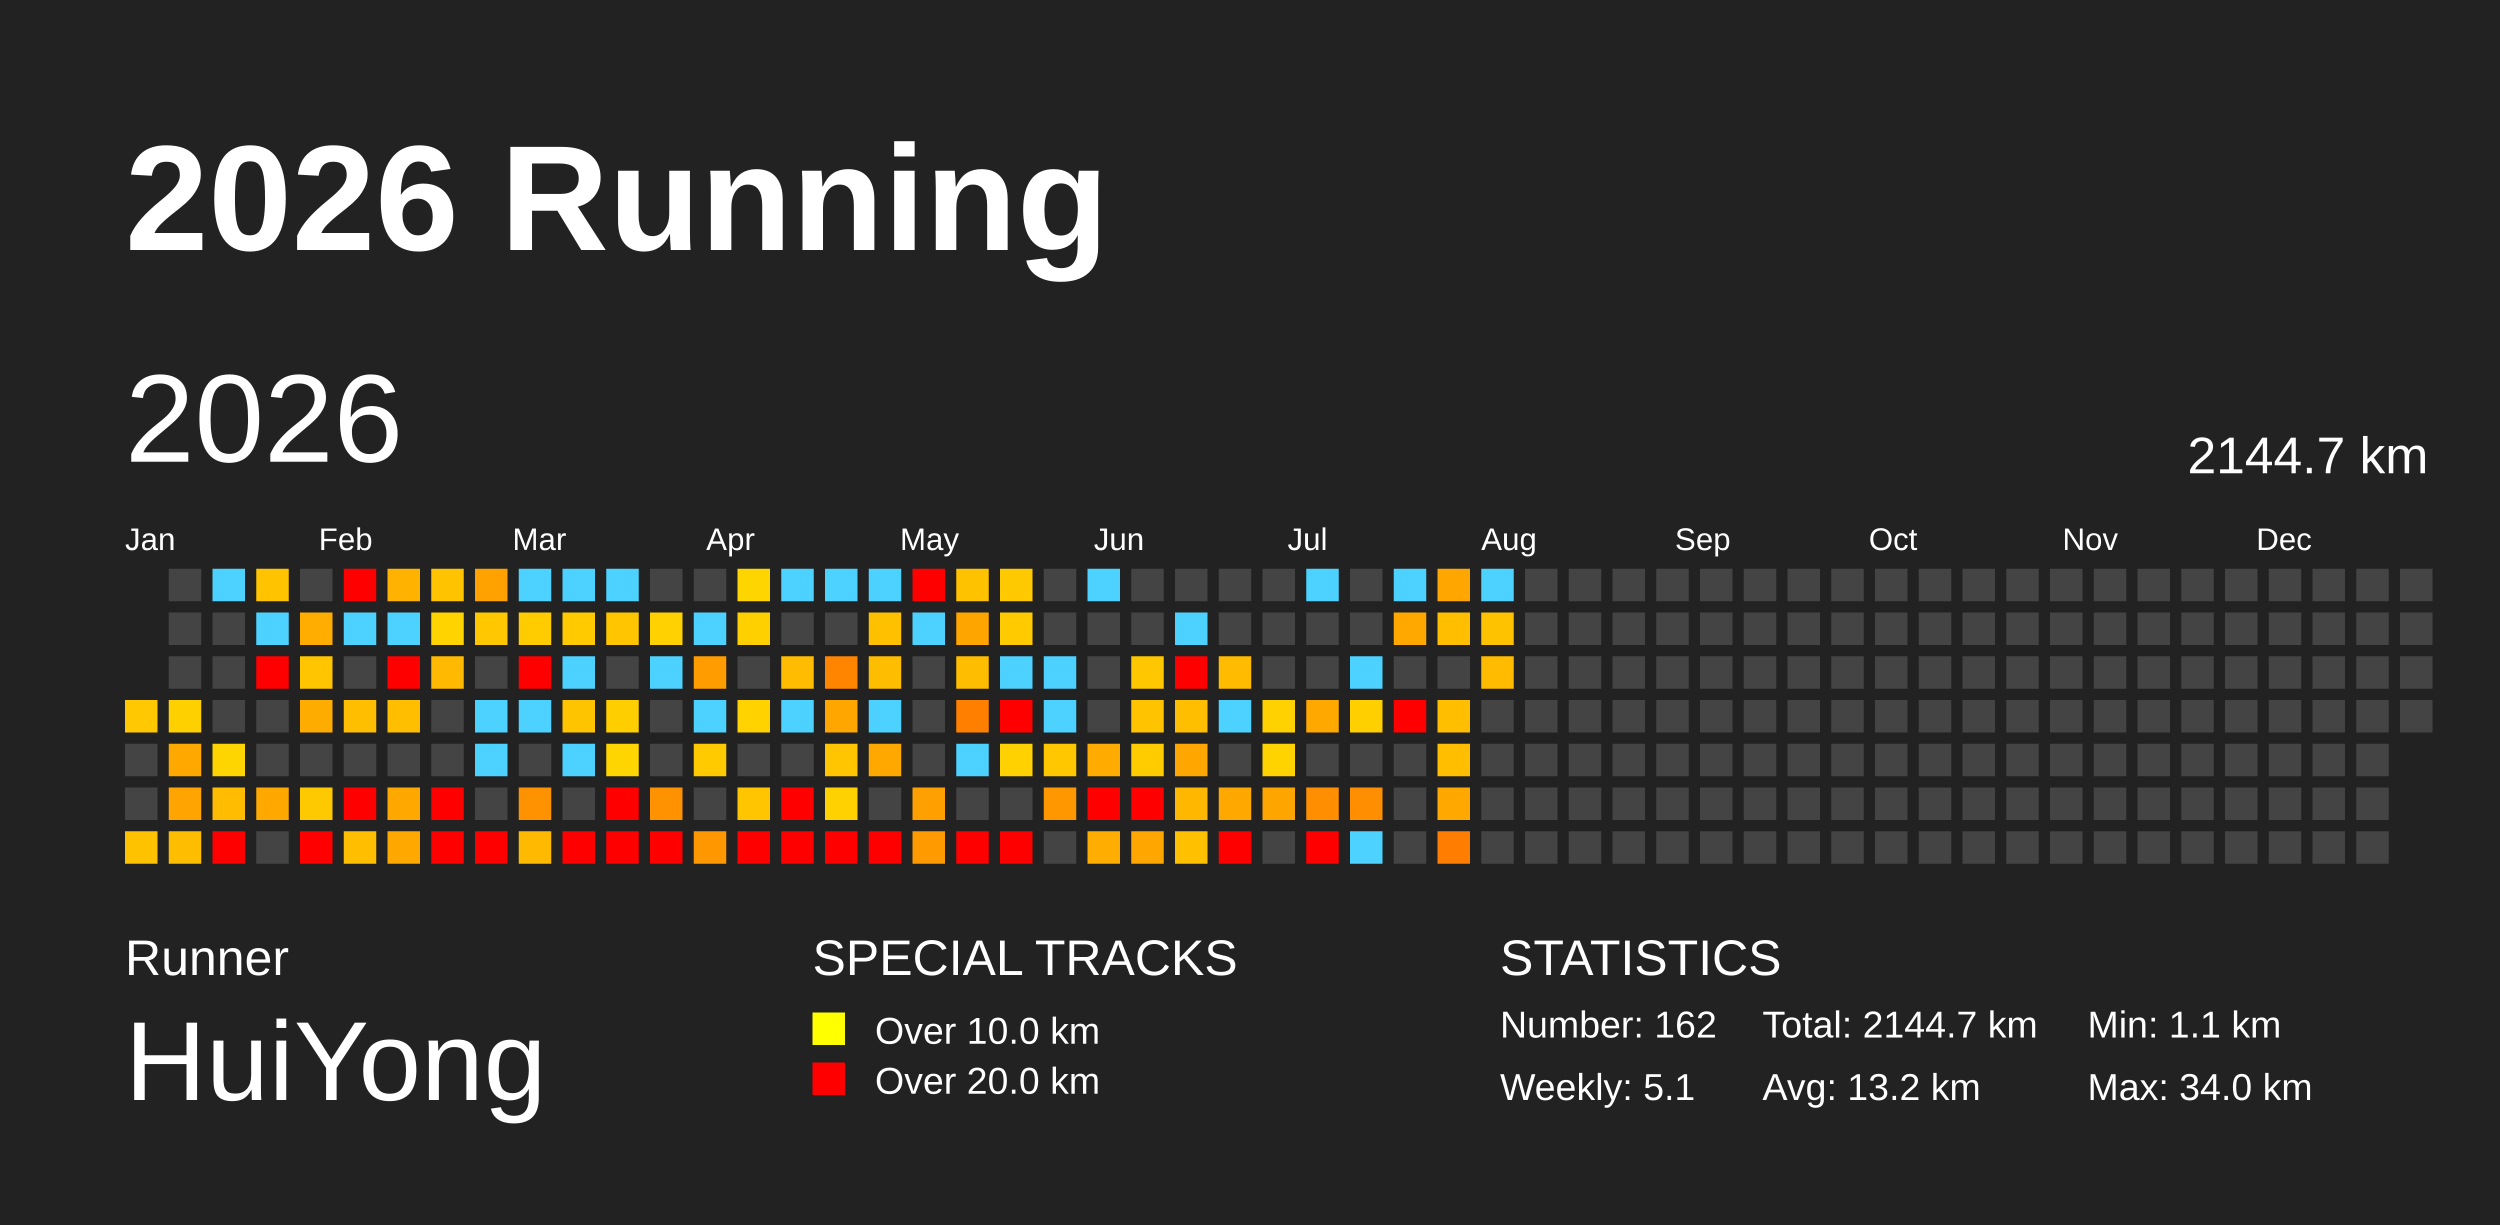
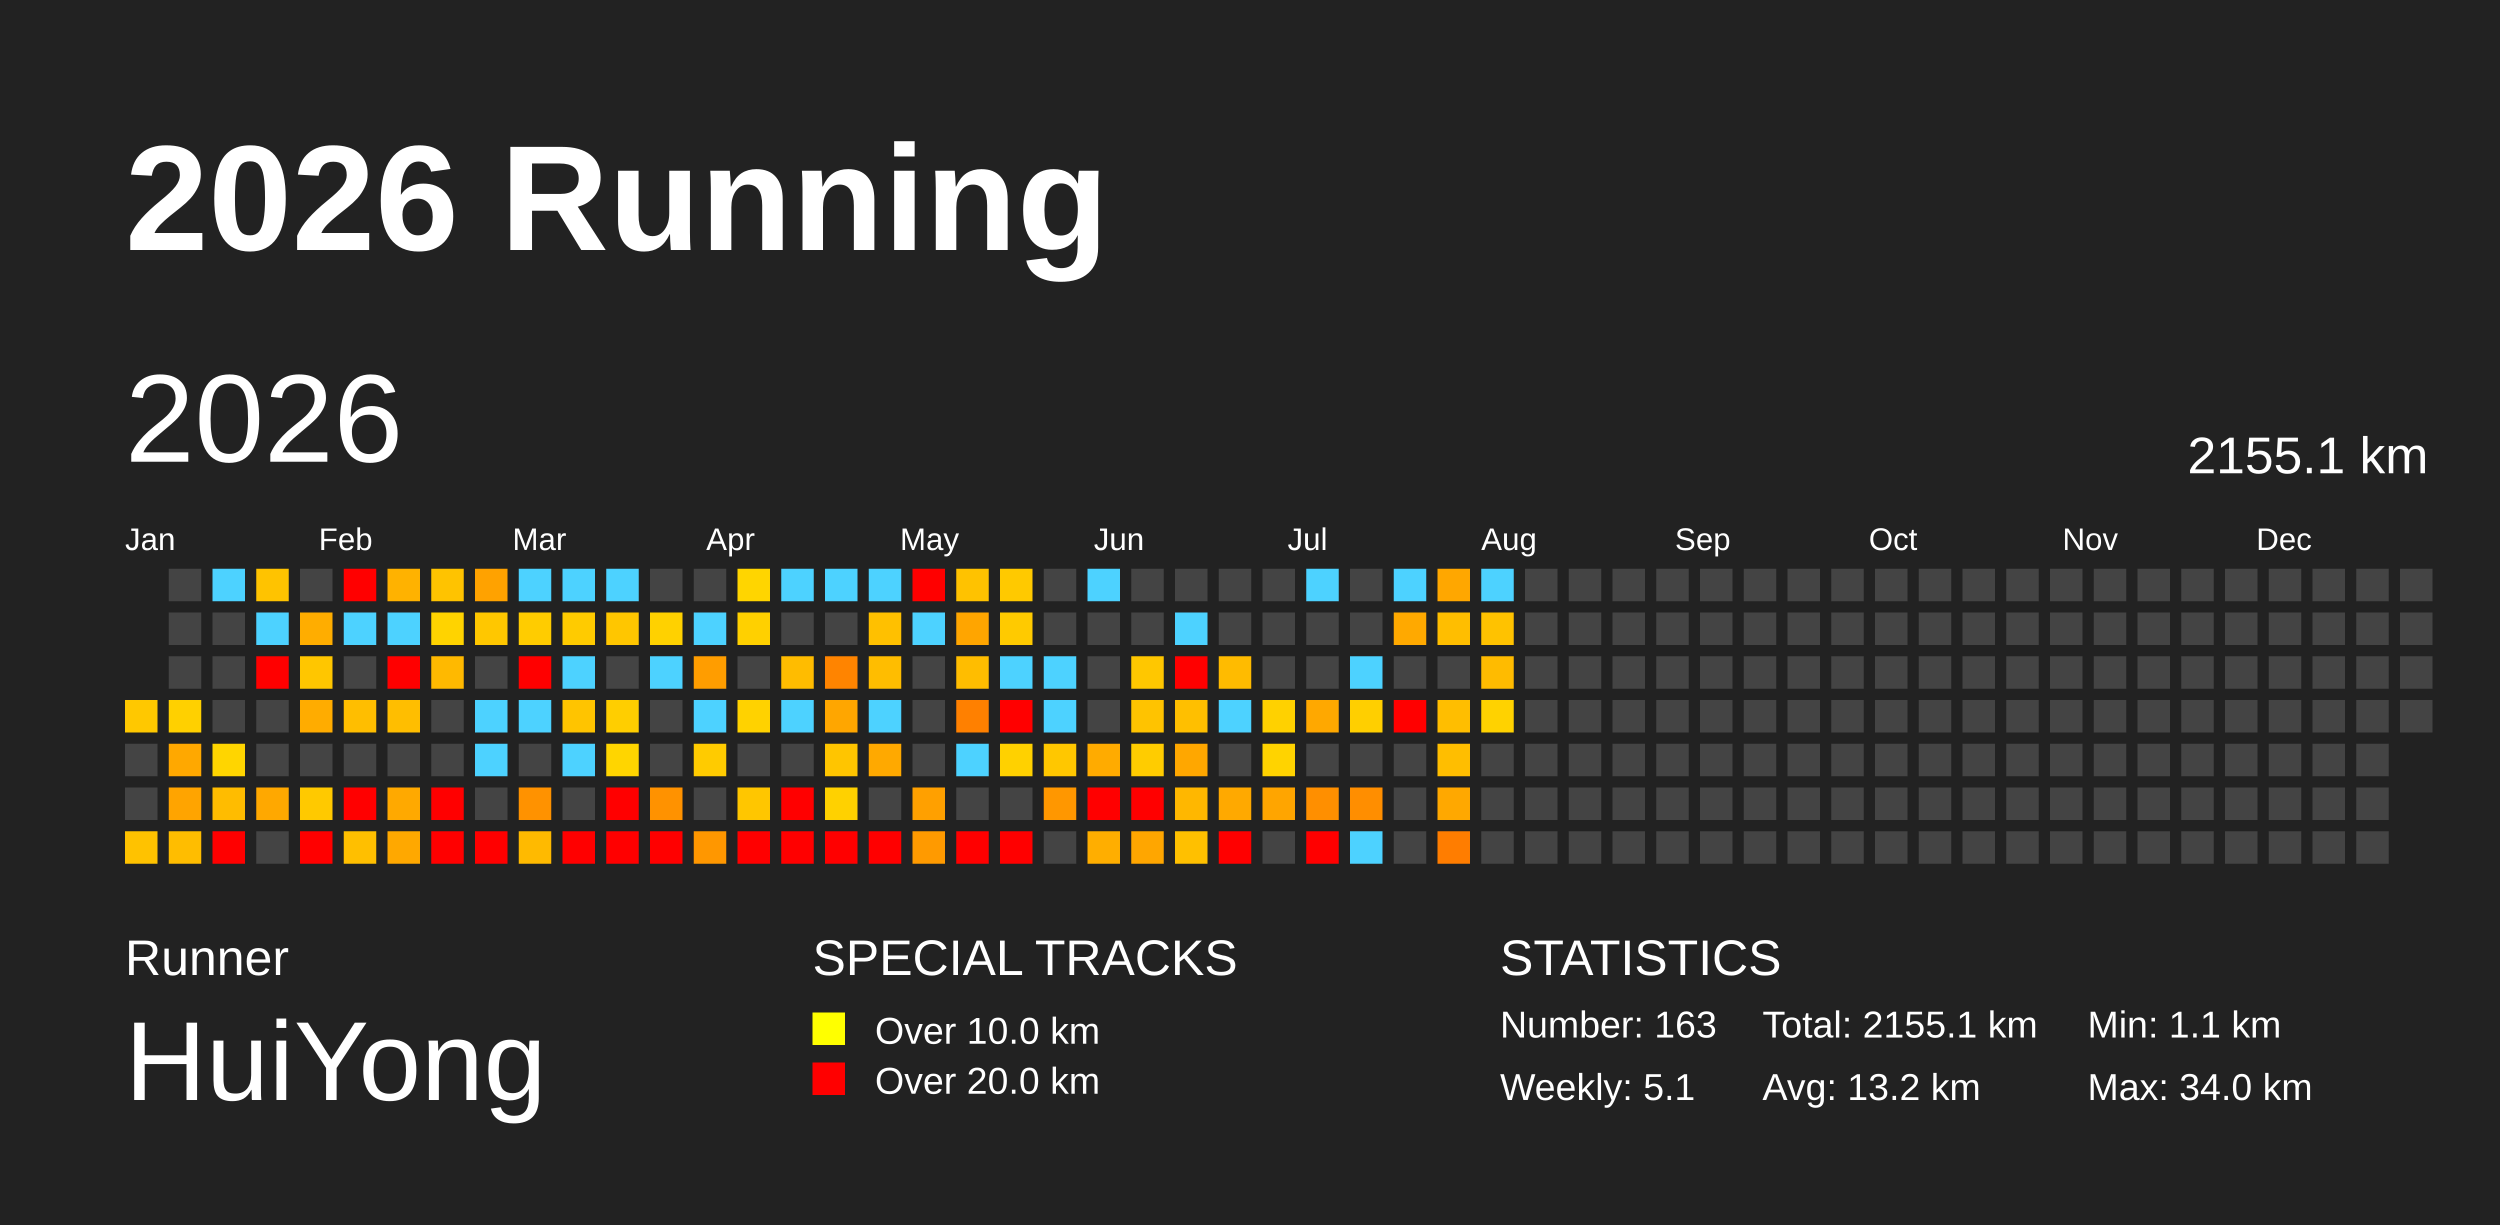
<svg xmlns="http://www.w3.org/2000/svg" baseProfile="full" height="98mm" version="1.1" viewBox="0,0,200,98" width="200mm">
  <defs />
  <rect fill="#222222" height="98" width="200" x="0" y="0" />
  <text fill="#FFFFFF" style="font-size:12px; font-family:Arial; font-weight:bold;" x="10" y="20">2026 Running</text>
  <text fill="#FFFFFF" style="font-size:4px; font-family:Arial" x="10" y="78">Runner</text>
  <text fill="#FFFFFF" style="font-size:9px; font-family:Arial" x="10" y="88">HuiYong</text>
  <text fill="#FFFFFF" style="font-size:4px; font-family:Arial" x="65" y="78">SPECIAL TRACKS</text>
  <rect fill="yellow" height="2.6" width="2.6" x="65" y="81" />
  <text fill="#FFFFFF" style="font-size:3px; font-family:Arial" x="70" y="83.5">Over 10.0 km</text>
  <rect fill="red" height="2.6" width="2.6" x="65" y="85" />
  <text fill="#FFFFFF" style="font-size:3px; font-family:Arial" x="70" y="87.5">Over 20.0 km</text>
  <text fill="#FFFFFF" style="font-size:4px; font-family:Arial" x="120" y="78">STATISTICS</text>
-   <text fill="#FFFFFF" style="font-size:3px; font-family:Arial" x="120" y="83">Number: 162</text>
+   <text fill="#FFFFFF" style="font-size:3px; font-family:Arial" x="120" y="83">Number: 163</text>
  <text fill="#FFFFFF" style="font-size:3px; font-family:Arial" x="120" y="88">Weekly: 5.1</text>
-   <text fill="#FFFFFF" style="font-size:3px; font-family:Arial" x="141" y="83">Total: 2144.7 km</text>
+   <text fill="#FFFFFF" style="font-size:3px; font-family:Arial" x="141" y="83">Total: 2155.1 km</text>
  <text fill="#FFFFFF" style="font-size:3px; font-family:Arial" x="141" y="88">Avg: 13.2 km</text>
  <text fill="#FFFFFF" style="font-size:3px; font-family:Arial" x="167" y="83">Min: 1.1 km</text>
  <text fill="#FFFFFF" style="font-size:3px; font-family:Arial" x="167" y="88">Max: 34.0 km</text>
  <text dominant-baseline="hanging" fill="#FFFFFF" style="font-size:10.0px; font-family:Arial;" x="10" y="30">2026</text>
-   <text dominant-baseline="hanging" fill="#FFFFFF" style="font-size:4.125px; font-family:Arial;" x="175" y="35">2144.7 km</text>
+   <text dominant-baseline="hanging" fill="#FFFFFF" style="font-size:4.125px; font-family:Arial;" x="175" y="35">2155.1 km</text>
  <text fill="#FFFFFF" style="font-size:2.5px; font-family:Arial" x="10.0" y="44">Jan</text>
  <text fill="#FFFFFF" style="font-size:2.5px; font-family:Arial" x="25.5" y="44">Feb</text>
  <text fill="#FFFFFF" style="font-size:2.5px; font-family:Arial" x="41.0" y="44">Mar</text>
  <text fill="#FFFFFF" style="font-size:2.5px; font-family:Arial" x="56.5" y="44">Apr</text>
  <text fill="#FFFFFF" style="font-size:2.5px; font-family:Arial" x="72.0" y="44">May</text>
  <text fill="#FFFFFF" style="font-size:2.5px; font-family:Arial" x="87.5" y="44">Jun</text>
  <text fill="#FFFFFF" style="font-size:2.5px; font-family:Arial" x="103.0" y="44">Jul</text>
  <text fill="#FFFFFF" style="font-size:2.5px; font-family:Arial" x="118.5" y="44">Aug</text>
  <text fill="#FFFFFF" style="font-size:2.5px; font-family:Arial" x="134.0" y="44">Sep</text>
  <text fill="#FFFFFF" style="font-size:2.5px; font-family:Arial" x="149.5" y="44">Oct</text>
  <text fill="#FFFFFF" style="font-size:2.5px; font-family:Arial" x="165.0" y="44">Nov</text>
  <text fill="#FFFFFF" style="font-size:2.5px; font-family:Arial" x="180.5" y="44">Dec</text>
  <rect fill="#ffc800" height="2.6" width="2.6" x="10.0" y="56.0" />
  <rect fill="#444444" height="2.6" width="2.6" x="10.0" y="59.5" />
  <rect fill="#444444" height="2.6" width="2.6" x="10.0" y="63.0" />
  <rect fill="#ffc200" height="2.6" width="2.6" x="10.0" y="66.5" />
  <rect fill="#444444" height="2.6" width="2.6" x="13.5" y="45.5" />
  <rect fill="#444444" height="2.6" width="2.6" x="13.5" y="49.0" />
  <rect fill="#444444" height="2.6" width="2.6" x="13.5" y="52.5" />
  <rect fill="#ffd000" height="2.6" width="2.6" x="13.5" y="56.0" />
  <rect fill="#ffa800" height="2.6" width="2.6" x="13.5" y="59.5" />
  <rect fill="#ffa400" height="2.6" width="2.6" x="13.5" y="63.0" />
  <rect fill="#ffbd00" height="2.6" width="2.6" x="13.5" y="66.5" />
  <rect fill="#4dd2ff" height="2.6" width="2.6" x="17.0" y="45.5" />
  <rect fill="#444444" height="2.6" width="2.6" x="17.0" y="49.0" />
  <rect fill="#444444" height="2.6" width="2.6" x="17.0" y="52.5" />
  <rect fill="#444444" height="2.6" width="2.6" x="17.0" y="56.0" />
  <rect fill="#ffd500" height="2.6" width="2.6" x="17.0" y="59.5" />
  <rect fill="#ffbc00" height="2.6" width="2.6" x="17.0" y="63.0" />
  <rect fill="red" height="2.6" width="2.6" x="17.0" y="66.5" />
  <rect fill="#ffc300" height="2.6" width="2.6" x="20.5" y="45.5" />
  <rect fill="#4dd2ff" height="2.6" width="2.6" x="20.5" y="49.0" />
  <rect fill="red" height="2.6" width="2.6" x="20.5" y="52.5" />
  <rect fill="#444444" height="2.6" width="2.6" x="20.5" y="56.0" />
  <rect fill="#444444" height="2.6" width="2.6" x="20.5" y="59.5" />
  <rect fill="#ffa800" height="2.6" width="2.6" x="20.5" y="63.0" />
  <rect fill="#444444" height="2.6" width="2.6" x="20.5" y="66.5" />
  <rect fill="#444444" height="2.6" width="2.6" x="24.0" y="45.5" />
  <rect fill="#ffad00" height="2.6" width="2.6" x="24.0" y="49.0" />
  <rect fill="#ffc600" height="2.6" width="2.6" x="24.0" y="52.5" />
  <rect fill="#ffac00" height="2.6" width="2.6" x="24.0" y="56.0" />
  <rect fill="#444444" height="2.6" width="2.6" x="24.0" y="59.5" />
  <rect fill="#ffc900" height="2.6" width="2.6" x="24.0" y="63.0" />
  <rect fill="red" height="2.6" width="2.6" x="24.0" y="66.5" />
  <rect fill="red" height="2.6" width="2.6" x="27.5" y="45.5" />
  <rect fill="#4dd2ff" height="2.6" width="2.6" x="27.5" y="49.0" />
  <rect fill="#444444" height="2.6" width="2.6" x="27.5" y="52.5" />
  <rect fill="#ffbe00" height="2.6" width="2.6" x="27.5" y="56.0" />
  <rect fill="#444444" height="2.6" width="2.6" x="27.5" y="59.5" />
  <rect fill="red" height="2.6" width="2.6" x="27.5" y="63.0" />
  <rect fill="#ffbf00" height="2.6" width="2.6" x="27.5" y="66.5" />
  <rect fill="#ffb200" height="2.6" width="2.6" x="31.0" y="45.5" />
  <rect fill="#4dd2ff" height="2.6" width="2.6" x="31.0" y="49.0" />
  <rect fill="red" height="2.6" width="2.6" x="31.0" y="52.5" />
  <rect fill="#ffbe00" height="2.6" width="2.6" x="31.0" y="56.0" />
  <rect fill="#444444" height="2.6" width="2.6" x="31.0" y="59.5" />
  <rect fill="#ffa900" height="2.6" width="2.6" x="31.0" y="63.0" />
  <rect fill="#ffa800" height="2.6" width="2.6" x="31.0" y="66.5" />
  <rect fill="#ffc300" height="2.6" width="2.6" x="34.5" y="45.5" />
  <rect fill="#ffd300" height="2.6" width="2.6" x="34.5" y="49.0" />
  <rect fill="#ffb900" height="2.6" width="2.6" x="34.5" y="52.5" />
  <rect fill="#444444" height="2.6" width="2.6" x="34.5" y="56.0" />
  <rect fill="#444444" height="2.6" width="2.6" x="34.5" y="59.5" />
  <rect fill="red" height="2.6" width="2.6" x="34.5" y="63.0" />
  <rect fill="red" height="2.6" width="2.6" x="34.5" y="66.5" />
  <rect fill="#ffa200" height="2.6" width="2.6" x="38.0" y="45.5" />
  <rect fill="#ffc700" height="2.6" width="2.6" x="38.0" y="49.0" />
  <rect fill="#444444" height="2.6" width="2.6" x="38.0" y="52.5" />
  <rect fill="#4dd2ff" height="2.6" width="2.6" x="38.0" y="56.0" />
  <rect fill="#4dd2ff" height="2.6" width="2.6" x="38.0" y="59.5" />
  <rect fill="#444444" height="2.6" width="2.6" x="38.0" y="63.0" />
  <rect fill="red" height="2.6" width="2.6" x="38.0" y="66.5" />
  <rect fill="#4dd2ff" height="2.6" width="2.6" x="41.5" y="45.5" />
  <rect fill="#ffcc00" height="2.6" width="2.6" x="41.5" y="49.0" />
  <rect fill="red" height="2.6" width="2.6" x="41.5" y="52.5" />
  <rect fill="#4dd2ff" height="2.6" width="2.6" x="41.5" y="56.0" />
  <rect fill="#444444" height="2.6" width="2.6" x="41.5" y="59.5" />
  <rect fill="#ff9200" height="2.6" width="2.6" x="41.5" y="63.0" />
  <rect fill="#ffba00" height="2.6" width="2.6" x="41.5" y="66.5" />
  <rect fill="#4dd2ff" height="2.6" width="2.6" x="45.0" y="45.5" />
  <rect fill="#ffcb00" height="2.6" width="2.6" x="45.0" y="49.0" />
  <rect fill="#4dd2ff" height="2.6" width="2.6" x="45.0" y="52.5" />
  <rect fill="#ffc400" height="2.6" width="2.6" x="45.0" y="56.0" />
  <rect fill="#4dd2ff" height="2.6" width="2.6" x="45.0" y="59.5" />
  <rect fill="#444444" height="2.6" width="2.6" x="45.0" y="63.0" />
  <rect fill="red" height="2.6" width="2.6" x="45.0" y="66.5" />
  <rect fill="#4dd2ff" height="2.6" width="2.6" x="48.5" y="45.5" />
  <rect fill="#ffc600" height="2.6" width="2.6" x="48.5" y="49.0" />
  <rect fill="#444444" height="2.6" width="2.6" x="48.5" y="52.5" />
  <rect fill="#ffce00" height="2.6" width="2.6" x="48.5" y="56.0" />
  <rect fill="#ffd500" height="2.6" width="2.6" x="48.5" y="59.5" />
  <rect fill="red" height="2.6" width="2.6" x="48.5" y="63.0" />
  <rect fill="red" height="2.6" width="2.6" x="48.5" y="66.5" />
  <rect fill="#444444" height="2.6" width="2.6" x="52.0" y="45.5" />
  <rect fill="#ffd100" height="2.6" width="2.6" x="52.0" y="49.0" />
  <rect fill="#4dd2ff" height="2.6" width="2.6" x="52.0" y="52.5" />
  <rect fill="#444444" height="2.6" width="2.6" x="52.0" y="56.0" />
  <rect fill="#444444" height="2.6" width="2.6" x="52.0" y="59.5" />
  <rect fill="#ff9200" height="2.6" width="2.6" x="52.0" y="63.0" />
  <rect fill="red" height="2.6" width="2.6" x="52.0" y="66.5" />
  <rect fill="#444444" height="2.6" width="2.6" x="55.5" y="45.5" />
  <rect fill="#4dd2ff" height="2.6" width="2.6" x="55.5" y="49.0" />
  <rect fill="#ff9d00" height="2.6" width="2.6" x="55.5" y="52.5" />
  <rect fill="#4dd2ff" height="2.6" width="2.6" x="55.5" y="56.0" />
  <rect fill="#ffcb00" height="2.6" width="2.6" x="55.5" y="59.5" />
  <rect fill="#444444" height="2.6" width="2.6" x="55.5" y="63.0" />
  <rect fill="#ff9700" height="2.6" width="2.6" x="55.5" y="66.5" />
  <rect fill="#ffd500" height="2.6" width="2.6" x="59.0" y="45.5" />
  <rect fill="#ffd000" height="2.6" width="2.6" x="59.0" y="49.0" />
  <rect fill="#444444" height="2.6" width="2.6" x="59.0" y="52.5" />
  <rect fill="#ffd200" height="2.6" width="2.6" x="59.0" y="56.0" />
  <rect fill="#444444" height="2.6" width="2.6" x="59.0" y="59.5" />
  <rect fill="#ffc600" height="2.6" width="2.6" x="59.0" y="63.0" />
  <rect fill="red" height="2.6" width="2.6" x="59.0" y="66.5" />
  <rect fill="#4dd2ff" height="2.6" width="2.6" x="62.5" y="45.5" />
  <rect fill="#444444" height="2.6" width="2.6" x="62.5" y="49.0" />
  <rect fill="#ffbc00" height="2.6" width="2.6" x="62.5" y="52.5" />
  <rect fill="#4dd2ff" height="2.6" width="2.6" x="62.5" y="56.0" />
  <rect fill="#444444" height="2.6" width="2.6" x="62.5" y="59.5" />
  <rect fill="red" height="2.6" width="2.6" x="62.5" y="63.0" />
  <rect fill="red" height="2.6" width="2.6" x="62.5" y="66.5" />
  <rect fill="#4dd2ff" height="2.6" width="2.6" x="66.0" y="45.5" />
  <rect fill="#444444" height="2.6" width="2.6" x="66.0" y="49.0" />
  <rect fill="#ff8400" height="2.6" width="2.6" x="66.0" y="52.5" />
  <rect fill="#ffa600" height="2.6" width="2.6" x="66.0" y="56.0" />
  <rect fill="#ffc500" height="2.6" width="2.6" x="66.0" y="59.5" />
  <rect fill="#ffd100" height="2.6" width="2.6" x="66.0" y="63.0" />
  <rect fill="red" height="2.6" width="2.6" x="66.0" y="66.5" />
  <rect fill="#4dd2ff" height="2.6" width="2.6" x="69.5" y="45.5" />
  <rect fill="#ffc000" height="2.6" width="2.6" x="69.5" y="49.0" />
  <rect fill="#ffbd00" height="2.6" width="2.6" x="69.5" y="52.5" />
  <rect fill="#4dd2ff" height="2.6" width="2.6" x="69.5" y="56.0" />
  <rect fill="#ffa900" height="2.6" width="2.6" x="69.5" y="59.5" />
  <rect fill="#444444" height="2.6" width="2.6" x="69.5" y="63.0" />
  <rect fill="red" height="2.6" width="2.6" x="69.5" y="66.5" />
  <rect fill="red" height="2.6" width="2.6" x="73.0" y="45.5" />
  <rect fill="#4dd2ff" height="2.6" width="2.6" x="73.0" y="49.0" />
  <rect fill="#444444" height="2.6" width="2.6" x="73.0" y="52.5" />
  <rect fill="#444444" height="2.6" width="2.6" x="73.0" y="56.0" />
  <rect fill="#444444" height="2.6" width="2.6" x="73.0" y="59.5" />
  <rect fill="#ffa000" height="2.6" width="2.6" x="73.0" y="63.0" />
  <rect fill="#ff9a00" height="2.6" width="2.6" x="73.0" y="66.5" />
  <rect fill="#ffc200" height="2.6" width="2.6" x="76.5" y="45.5" />
  <rect fill="#ffa500" height="2.6" width="2.6" x="76.5" y="49.0" />
  <rect fill="#ffbd00" height="2.6" width="2.6" x="76.5" y="52.5" />
  <rect fill="#ff8000" height="2.6" width="2.6" x="76.5" y="56.0" />
  <rect fill="#4dd2ff" height="2.6" width="2.6" x="76.5" y="59.5" />
  <rect fill="#444444" height="2.6" width="2.6" x="76.5" y="63.0" />
  <rect fill="red" height="2.6" width="2.6" x="76.5" y="66.5" />
  <rect fill="#ffc900" height="2.6" width="2.6" x="80.0" y="45.5" />
  <rect fill="#ffca00" height="2.6" width="2.6" x="80.0" y="49.0" />
  <rect fill="#4dd2ff" height="2.6" width="2.6" x="80.0" y="52.5" />
  <rect fill="red" height="2.6" width="2.6" x="80.0" y="56.0" />
  <rect fill="#ffd100" height="2.6" width="2.6" x="80.0" y="59.5" />
  <rect fill="#444444" height="2.6" width="2.6" x="80.0" y="63.0" />
  <rect fill="red" height="2.6" width="2.6" x="80.0" y="66.5" />
  <rect fill="#444444" height="2.6" width="2.6" x="83.5" y="45.5" />
  <rect fill="#444444" height="2.6" width="2.6" x="83.5" y="49.0" />
  <rect fill="#4dd2ff" height="2.6" width="2.6" x="83.5" y="52.5" />
  <rect fill="#4dd2ff" height="2.6" width="2.6" x="83.5" y="56.0" />
  <rect fill="#ffc700" height="2.6" width="2.6" x="83.5" y="59.5" />
  <rect fill="#ff9700" height="2.6" width="2.6" x="83.5" y="63.0" />
  <rect fill="#444444" height="2.6" width="2.6" x="83.5" y="66.5" />
  <rect fill="#4dd2ff" height="2.6" width="2.6" x="87.0" y="45.5" />
  <rect fill="#444444" height="2.6" width="2.6" x="87.0" y="49.0" />
  <rect fill="#444444" height="2.6" width="2.6" x="87.0" y="52.5" />
  <rect fill="#444444" height="2.6" width="2.6" x="87.0" y="56.0" />
  <rect fill="#ffab00" height="2.6" width="2.6" x="87.0" y="59.5" />
  <rect fill="red" height="2.6" width="2.6" x="87.0" y="63.0" />
  <rect fill="#ffae00" height="2.6" width="2.6" x="87.0" y="66.5" />
  <rect fill="#444444" height="2.6" width="2.6" x="90.5" y="45.5" />
  <rect fill="#444444" height="2.6" width="2.6" x="90.5" y="49.0" />
  <rect fill="#ffc700" height="2.6" width="2.6" x="90.5" y="52.5" />
  <rect fill="#ffc300" height="2.6" width="2.6" x="90.5" y="56.0" />
  <rect fill="#ffcc00" height="2.6" width="2.6" x="90.5" y="59.5" />
  <rect fill="red" height="2.6" width="2.6" x="90.5" y="63.0" />
  <rect fill="#ffa600" height="2.6" width="2.6" x="90.5" y="66.5" />
  <rect fill="#444444" height="2.6" width="2.6" x="94.0" y="45.5" />
  <rect fill="#4dd2ff" height="2.6" width="2.6" x="94.0" y="49.0" />
  <rect fill="red" height="2.6" width="2.6" x="94.0" y="52.5" />
  <rect fill="#ffbf00" height="2.6" width="2.6" x="94.0" y="56.0" />
  <rect fill="#ffa700" height="2.6" width="2.6" x="94.0" y="59.5" />
  <rect fill="#ffb700" height="2.6" width="2.6" x="94.0" y="63.0" />
  <rect fill="#ffc000" height="2.6" width="2.6" x="94.0" y="66.5" />
  <rect fill="#444444" height="2.6" width="2.6" x="97.5" y="45.5" />
  <rect fill="#444444" height="2.6" width="2.6" x="97.5" y="49.0" />
  <rect fill="#ffbb00" height="2.6" width="2.6" x="97.5" y="52.5" />
  <rect fill="#4dd2ff" height="2.6" width="2.6" x="97.5" y="56.0" />
  <rect fill="#444444" height="2.6" width="2.6" x="97.5" y="59.5" />
  <rect fill="#ffa900" height="2.6" width="2.6" x="97.5" y="63.0" />
  <rect fill="red" height="2.6" width="2.6" x="97.5" y="66.5" />
  <rect fill="#444444" height="2.6" width="2.6" x="101.0" y="45.5" />
  <rect fill="#444444" height="2.6" width="2.6" x="101.0" y="49.0" />
  <rect fill="#444444" height="2.6" width="2.6" x="101.0" y="52.5" />
  <rect fill="#ffd100" height="2.6" width="2.6" x="101.0" y="56.0" />
  <rect fill="#ffd300" height="2.6" width="2.6" x="101.0" y="59.5" />
  <rect fill="#ffa500" height="2.6" width="2.6" x="101.0" y="63.0" />
  <rect fill="#444444" height="2.6" width="2.6" x="101.0" y="66.5" />
  <rect fill="#4dd2ff" height="2.6" width="2.6" x="104.5" y="45.5" />
  <rect fill="#444444" height="2.6" width="2.6" x="104.5" y="49.0" />
  <rect fill="#444444" height="2.6" width="2.6" x="104.5" y="52.5" />
  <rect fill="#ffa800" height="2.6" width="2.6" x="104.5" y="56.0" />
  <rect fill="#444444" height="2.6" width="2.6" x="104.5" y="59.5" />
  <rect fill="#ff8f00" height="2.6" width="2.6" x="104.5" y="63.0" />
  <rect fill="red" height="2.6" width="2.6" x="104.5" y="66.5" />
  <rect fill="#444444" height="2.6" width="2.6" x="108.0" y="45.5" />
  <rect fill="#444444" height="2.6" width="2.6" x="108.0" y="49.0" />
  <rect fill="#4dd2ff" height="2.6" width="2.6" x="108.0" y="52.5" />
  <rect fill="#ffcf00" height="2.6" width="2.6" x="108.0" y="56.0" />
  <rect fill="#444444" height="2.6" width="2.6" x="108.0" y="59.5" />
  <rect fill="#ff8e00" height="2.6" width="2.6" x="108.0" y="63.0" />
  <rect fill="#4dd2ff" height="2.6" width="2.6" x="108.0" y="66.5" />
  <rect fill="#4dd2ff" height="2.6" width="2.6" x="111.5" y="45.5" />
  <rect fill="#ffa900" height="2.6" width="2.6" x="111.5" y="49.0" />
  <rect fill="#444444" height="2.6" width="2.6" x="111.5" y="52.5" />
  <rect fill="red" height="2.6" width="2.6" x="111.5" y="56.0" />
  <rect fill="#444444" height="2.6" width="2.6" x="111.5" y="59.5" />
  <rect fill="#444444" height="2.6" width="2.6" x="111.5" y="63.0" />
  <rect fill="#444444" height="2.6" width="2.6" x="111.5" y="66.5" />
  <rect fill="#ffa700" height="2.6" width="2.6" x="115.0" y="45.5" />
  <rect fill="#ffbe00" height="2.6" width="2.6" x="115.0" y="49.0" />
  <rect fill="#444444" height="2.6" width="2.6" x="115.0" y="52.5" />
  <rect fill="#ffbe00" height="2.6" width="2.6" x="115.0" y="56.0" />
  <rect fill="#ffbe00" height="2.6" width="2.6" x="115.0" y="59.5" />
  <rect fill="#ffa800" height="2.6" width="2.6" x="115.0" y="63.0" />
  <rect fill="#ff7d00" height="2.6" width="2.6" x="115.0" y="66.5" />
  <rect fill="#4dd2ff" height="2.6" width="2.6" x="118.5" y="45.5" />
  <rect fill="#ffc200" height="2.6" width="2.6" x="118.5" y="49.0" />
  <rect fill="#ffbb00" height="2.6" width="2.6" x="118.5" y="52.5" />
-   <rect fill="#444444" height="2.6" width="2.6" x="118.5" y="56.0" />
+   <rect fill="#ffd200" height="2.6" width="2.6" x="118.5" y="56.0" />
  <rect fill="#444444" height="2.6" width="2.6" x="118.5" y="59.5" />
  <rect fill="#444444" height="2.6" width="2.6" x="118.5" y="63.0" />
  <rect fill="#444444" height="2.6" width="2.6" x="118.5" y="66.5" />
  <rect fill="#444444" height="2.6" width="2.6" x="122.0" y="45.5" />
  <rect fill="#444444" height="2.6" width="2.6" x="122.0" y="49.0" />
  <rect fill="#444444" height="2.6" width="2.6" x="122.0" y="52.5" />
  <rect fill="#444444" height="2.6" width="2.6" x="122.0" y="56.0" />
  <rect fill="#444444" height="2.6" width="2.6" x="122.0" y="59.5" />
  <rect fill="#444444" height="2.6" width="2.6" x="122.0" y="63.0" />
  <rect fill="#444444" height="2.6" width="2.6" x="122.0" y="66.5" />
  <rect fill="#444444" height="2.6" width="2.6" x="125.5" y="45.5" />
  <rect fill="#444444" height="2.6" width="2.6" x="125.5" y="49.0" />
  <rect fill="#444444" height="2.6" width="2.6" x="125.5" y="52.5" />
  <rect fill="#444444" height="2.6" width="2.6" x="125.5" y="56.0" />
  <rect fill="#444444" height="2.6" width="2.6" x="125.5" y="59.5" />
  <rect fill="#444444" height="2.6" width="2.6" x="125.5" y="63.0" />
  <rect fill="#444444" height="2.6" width="2.6" x="125.5" y="66.5" />
  <rect fill="#444444" height="2.6" width="2.6" x="129.0" y="45.5" />
  <rect fill="#444444" height="2.6" width="2.6" x="129.0" y="49.0" />
  <rect fill="#444444" height="2.6" width="2.6" x="129.0" y="52.5" />
  <rect fill="#444444" height="2.6" width="2.6" x="129.0" y="56.0" />
  <rect fill="#444444" height="2.6" width="2.6" x="129.0" y="59.5" />
  <rect fill="#444444" height="2.6" width="2.6" x="129.0" y="63.0" />
  <rect fill="#444444" height="2.6" width="2.6" x="129.0" y="66.5" />
  <rect fill="#444444" height="2.6" width="2.6" x="132.5" y="45.5" />
  <rect fill="#444444" height="2.6" width="2.6" x="132.5" y="49.0" />
  <rect fill="#444444" height="2.6" width="2.6" x="132.5" y="52.5" />
  <rect fill="#444444" height="2.6" width="2.6" x="132.5" y="56.0" />
  <rect fill="#444444" height="2.6" width="2.6" x="132.5" y="59.5" />
  <rect fill="#444444" height="2.6" width="2.6" x="132.5" y="63.0" />
  <rect fill="#444444" height="2.6" width="2.6" x="132.5" y="66.5" />
  <rect fill="#444444" height="2.6" width="2.6" x="136.0" y="45.5" />
  <rect fill="#444444" height="2.6" width="2.6" x="136.0" y="49.0" />
  <rect fill="#444444" height="2.6" width="2.6" x="136.0" y="52.5" />
  <rect fill="#444444" height="2.6" width="2.6" x="136.0" y="56.0" />
  <rect fill="#444444" height="2.6" width="2.6" x="136.0" y="59.5" />
  <rect fill="#444444" height="2.6" width="2.6" x="136.0" y="63.0" />
  <rect fill="#444444" height="2.6" width="2.6" x="136.0" y="66.5" />
  <rect fill="#444444" height="2.6" width="2.6" x="139.5" y="45.5" />
  <rect fill="#444444" height="2.6" width="2.6" x="139.5" y="49.0" />
  <rect fill="#444444" height="2.6" width="2.6" x="139.5" y="52.5" />
  <rect fill="#444444" height="2.6" width="2.6" x="139.5" y="56.0" />
  <rect fill="#444444" height="2.6" width="2.6" x="139.5" y="59.5" />
  <rect fill="#444444" height="2.6" width="2.6" x="139.5" y="63.0" />
  <rect fill="#444444" height="2.6" width="2.6" x="139.5" y="66.5" />
  <rect fill="#444444" height="2.6" width="2.6" x="143.0" y="45.5" />
  <rect fill="#444444" height="2.6" width="2.6" x="143.0" y="49.0" />
  <rect fill="#444444" height="2.6" width="2.6" x="143.0" y="52.5" />
  <rect fill="#444444" height="2.6" width="2.6" x="143.0" y="56.0" />
  <rect fill="#444444" height="2.6" width="2.6" x="143.0" y="59.5" />
  <rect fill="#444444" height="2.6" width="2.6" x="143.0" y="63.0" />
  <rect fill="#444444" height="2.6" width="2.6" x="143.0" y="66.5" />
  <rect fill="#444444" height="2.6" width="2.6" x="146.5" y="45.5" />
  <rect fill="#444444" height="2.6" width="2.6" x="146.5" y="49.0" />
  <rect fill="#444444" height="2.6" width="2.6" x="146.5" y="52.5" />
  <rect fill="#444444" height="2.6" width="2.6" x="146.5" y="56.0" />
  <rect fill="#444444" height="2.6" width="2.6" x="146.5" y="59.5" />
  <rect fill="#444444" height="2.6" width="2.6" x="146.5" y="63.0" />
  <rect fill="#444444" height="2.6" width="2.6" x="146.5" y="66.5" />
  <rect fill="#444444" height="2.6" width="2.6" x="150.0" y="45.5" />
  <rect fill="#444444" height="2.6" width="2.6" x="150.0" y="49.0" />
  <rect fill="#444444" height="2.6" width="2.6" x="150.0" y="52.5" />
  <rect fill="#444444" height="2.6" width="2.6" x="150.0" y="56.0" />
  <rect fill="#444444" height="2.6" width="2.6" x="150.0" y="59.5" />
  <rect fill="#444444" height="2.6" width="2.6" x="150.0" y="63.0" />
  <rect fill="#444444" height="2.6" width="2.6" x="150.0" y="66.5" />
  <rect fill="#444444" height="2.6" width="2.6" x="153.5" y="45.5" />
  <rect fill="#444444" height="2.6" width="2.6" x="153.5" y="49.0" />
  <rect fill="#444444" height="2.6" width="2.6" x="153.5" y="52.5" />
  <rect fill="#444444" height="2.6" width="2.6" x="153.5" y="56.0" />
  <rect fill="#444444" height="2.6" width="2.6" x="153.5" y="59.5" />
  <rect fill="#444444" height="2.6" width="2.6" x="153.5" y="63.0" />
  <rect fill="#444444" height="2.6" width="2.6" x="153.5" y="66.5" />
  <rect fill="#444444" height="2.6" width="2.6" x="157.0" y="45.5" />
  <rect fill="#444444" height="2.6" width="2.6" x="157.0" y="49.0" />
  <rect fill="#444444" height="2.6" width="2.6" x="157.0" y="52.5" />
  <rect fill="#444444" height="2.6" width="2.6" x="157.0" y="56.0" />
  <rect fill="#444444" height="2.6" width="2.6" x="157.0" y="59.5" />
  <rect fill="#444444" height="2.6" width="2.6" x="157.0" y="63.0" />
  <rect fill="#444444" height="2.6" width="2.6" x="157.0" y="66.5" />
  <rect fill="#444444" height="2.6" width="2.6" x="160.5" y="45.5" />
  <rect fill="#444444" height="2.6" width="2.6" x="160.5" y="49.0" />
  <rect fill="#444444" height="2.6" width="2.6" x="160.5" y="52.5" />
  <rect fill="#444444" height="2.6" width="2.6" x="160.5" y="56.0" />
  <rect fill="#444444" height="2.6" width="2.6" x="160.5" y="59.5" />
  <rect fill="#444444" height="2.6" width="2.6" x="160.5" y="63.0" />
  <rect fill="#444444" height="2.6" width="2.6" x="160.5" y="66.5" />
  <rect fill="#444444" height="2.6" width="2.6" x="164.0" y="45.5" />
  <rect fill="#444444" height="2.6" width="2.6" x="164.0" y="49.0" />
  <rect fill="#444444" height="2.6" width="2.6" x="164.0" y="52.5" />
  <rect fill="#444444" height="2.6" width="2.6" x="164.0" y="56.0" />
  <rect fill="#444444" height="2.6" width="2.6" x="164.0" y="59.5" />
  <rect fill="#444444" height="2.6" width="2.6" x="164.0" y="63.0" />
  <rect fill="#444444" height="2.6" width="2.6" x="164.0" y="66.5" />
  <rect fill="#444444" height="2.6" width="2.6" x="167.5" y="45.5" />
  <rect fill="#444444" height="2.6" width="2.6" x="167.5" y="49.0" />
  <rect fill="#444444" height="2.6" width="2.6" x="167.5" y="52.5" />
  <rect fill="#444444" height="2.6" width="2.6" x="167.5" y="56.0" />
  <rect fill="#444444" height="2.6" width="2.6" x="167.5" y="59.5" />
  <rect fill="#444444" height="2.6" width="2.6" x="167.5" y="63.0" />
  <rect fill="#444444" height="2.6" width="2.6" x="167.5" y="66.5" />
  <rect fill="#444444" height="2.6" width="2.6" x="171.0" y="45.5" />
  <rect fill="#444444" height="2.6" width="2.6" x="171.0" y="49.0" />
  <rect fill="#444444" height="2.6" width="2.6" x="171.0" y="52.5" />
  <rect fill="#444444" height="2.6" width="2.6" x="171.0" y="56.0" />
  <rect fill="#444444" height="2.6" width="2.6" x="171.0" y="59.5" />
  <rect fill="#444444" height="2.6" width="2.6" x="171.0" y="63.0" />
  <rect fill="#444444" height="2.6" width="2.6" x="171.0" y="66.5" />
  <rect fill="#444444" height="2.6" width="2.6" x="174.5" y="45.5" />
  <rect fill="#444444" height="2.6" width="2.6" x="174.5" y="49.0" />
  <rect fill="#444444" height="2.6" width="2.6" x="174.5" y="52.5" />
  <rect fill="#444444" height="2.6" width="2.6" x="174.5" y="56.0" />
  <rect fill="#444444" height="2.6" width="2.6" x="174.5" y="59.5" />
  <rect fill="#444444" height="2.6" width="2.6" x="174.5" y="63.0" />
  <rect fill="#444444" height="2.6" width="2.6" x="174.5" y="66.5" />
  <rect fill="#444444" height="2.6" width="2.6" x="178.0" y="45.5" />
  <rect fill="#444444" height="2.6" width="2.6" x="178.0" y="49.0" />
  <rect fill="#444444" height="2.6" width="2.6" x="178.0" y="52.5" />
  <rect fill="#444444" height="2.6" width="2.6" x="178.0" y="56.0" />
  <rect fill="#444444" height="2.6" width="2.6" x="178.0" y="59.5" />
  <rect fill="#444444" height="2.6" width="2.6" x="178.0" y="63.0" />
  <rect fill="#444444" height="2.6" width="2.6" x="178.0" y="66.5" />
  <rect fill="#444444" height="2.6" width="2.6" x="181.5" y="45.5" />
  <rect fill="#444444" height="2.6" width="2.6" x="181.5" y="49.0" />
  <rect fill="#444444" height="2.6" width="2.6" x="181.5" y="52.5" />
  <rect fill="#444444" height="2.6" width="2.6" x="181.5" y="56.0" />
  <rect fill="#444444" height="2.6" width="2.6" x="181.5" y="59.5" />
  <rect fill="#444444" height="2.6" width="2.6" x="181.5" y="63.0" />
  <rect fill="#444444" height="2.6" width="2.6" x="181.5" y="66.5" />
  <rect fill="#444444" height="2.6" width="2.6" x="185.0" y="45.5" />
  <rect fill="#444444" height="2.6" width="2.6" x="185.0" y="49.0" />
  <rect fill="#444444" height="2.6" width="2.6" x="185.0" y="52.5" />
  <rect fill="#444444" height="2.6" width="2.6" x="185.0" y="56.0" />
  <rect fill="#444444" height="2.6" width="2.6" x="185.0" y="59.5" />
  <rect fill="#444444" height="2.6" width="2.6" x="185.0" y="63.0" />
  <rect fill="#444444" height="2.6" width="2.6" x="185.0" y="66.5" />
  <rect fill="#444444" height="2.6" width="2.6" x="188.5" y="45.5" />
  <rect fill="#444444" height="2.6" width="2.6" x="188.5" y="49.0" />
  <rect fill="#444444" height="2.6" width="2.6" x="188.5" y="52.5" />
  <rect fill="#444444" height="2.6" width="2.6" x="188.5" y="56.0" />
  <rect fill="#444444" height="2.6" width="2.6" x="188.5" y="59.5" />
  <rect fill="#444444" height="2.6" width="2.6" x="188.5" y="63.0" />
  <rect fill="#444444" height="2.6" width="2.6" x="188.5" y="66.5" />
  <rect fill="#444444" height="2.6" width="2.6" x="192.0" y="45.5" />
  <rect fill="#444444" height="2.6" width="2.6" x="192.0" y="49.0" />
  <rect fill="#444444" height="2.6" width="2.6" x="192.0" y="52.5" />
  <rect fill="#444444" height="2.6" width="2.6" x="192.0" y="56.0" />
</svg>
